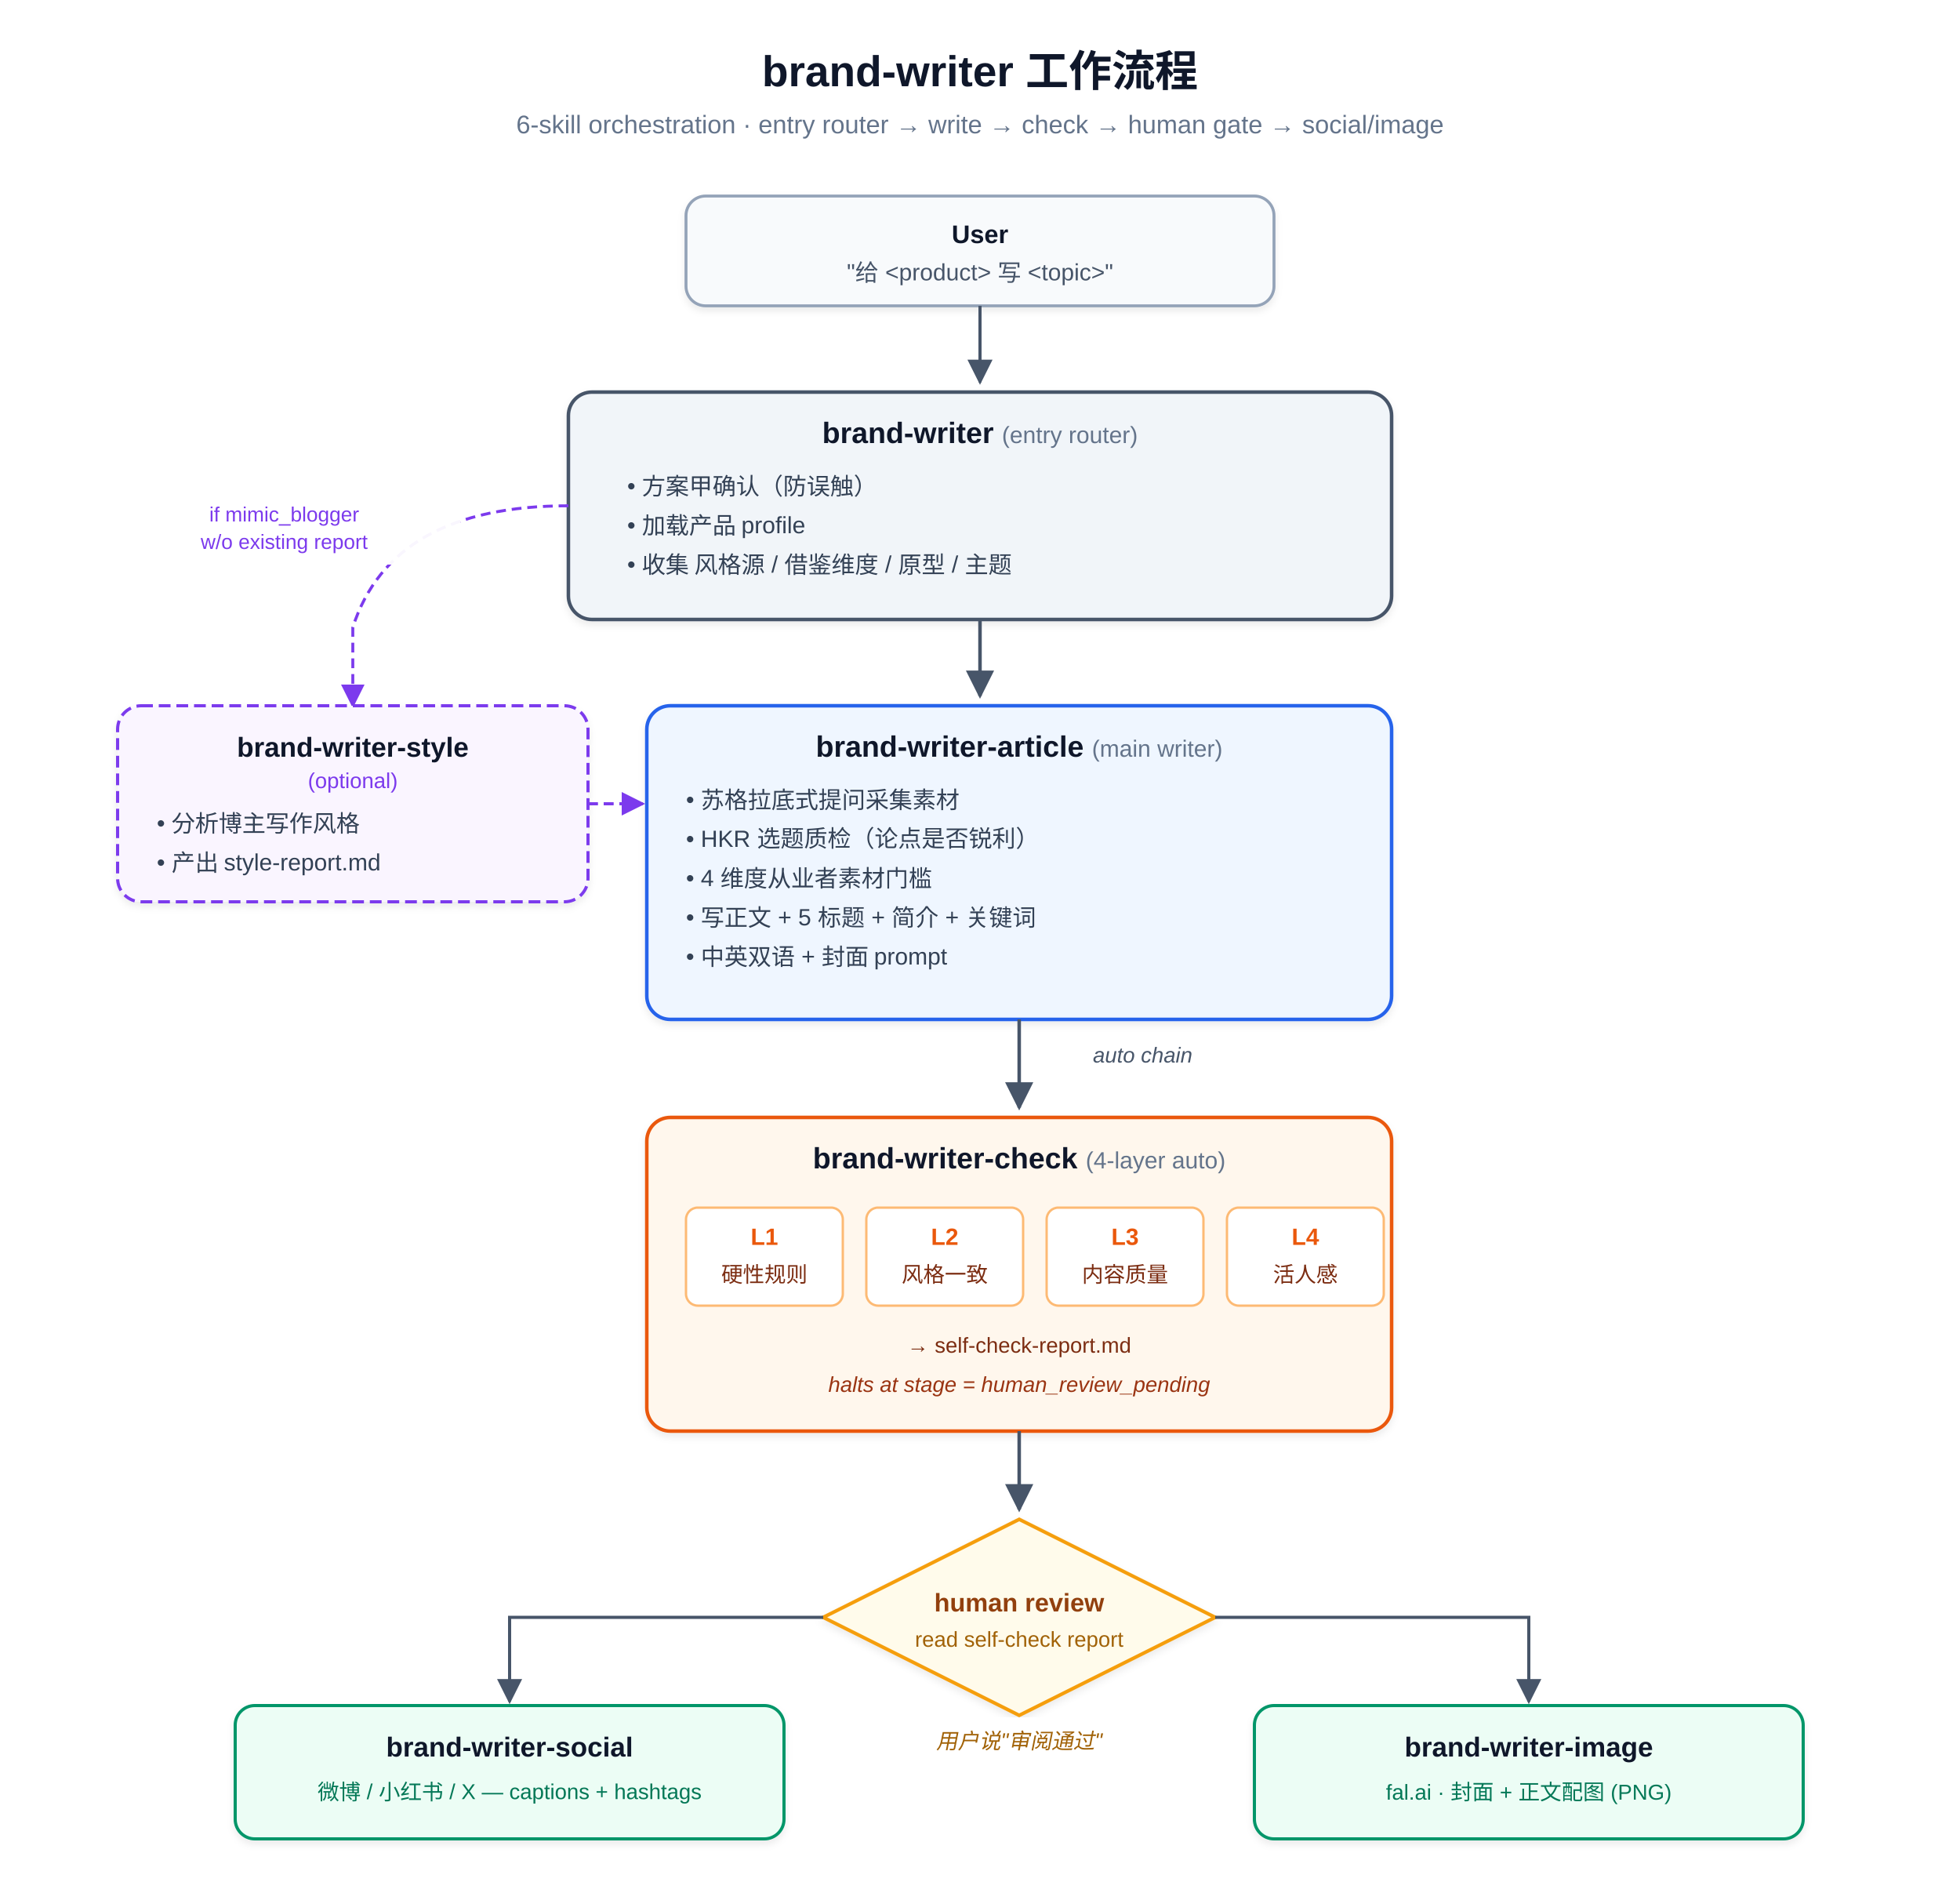
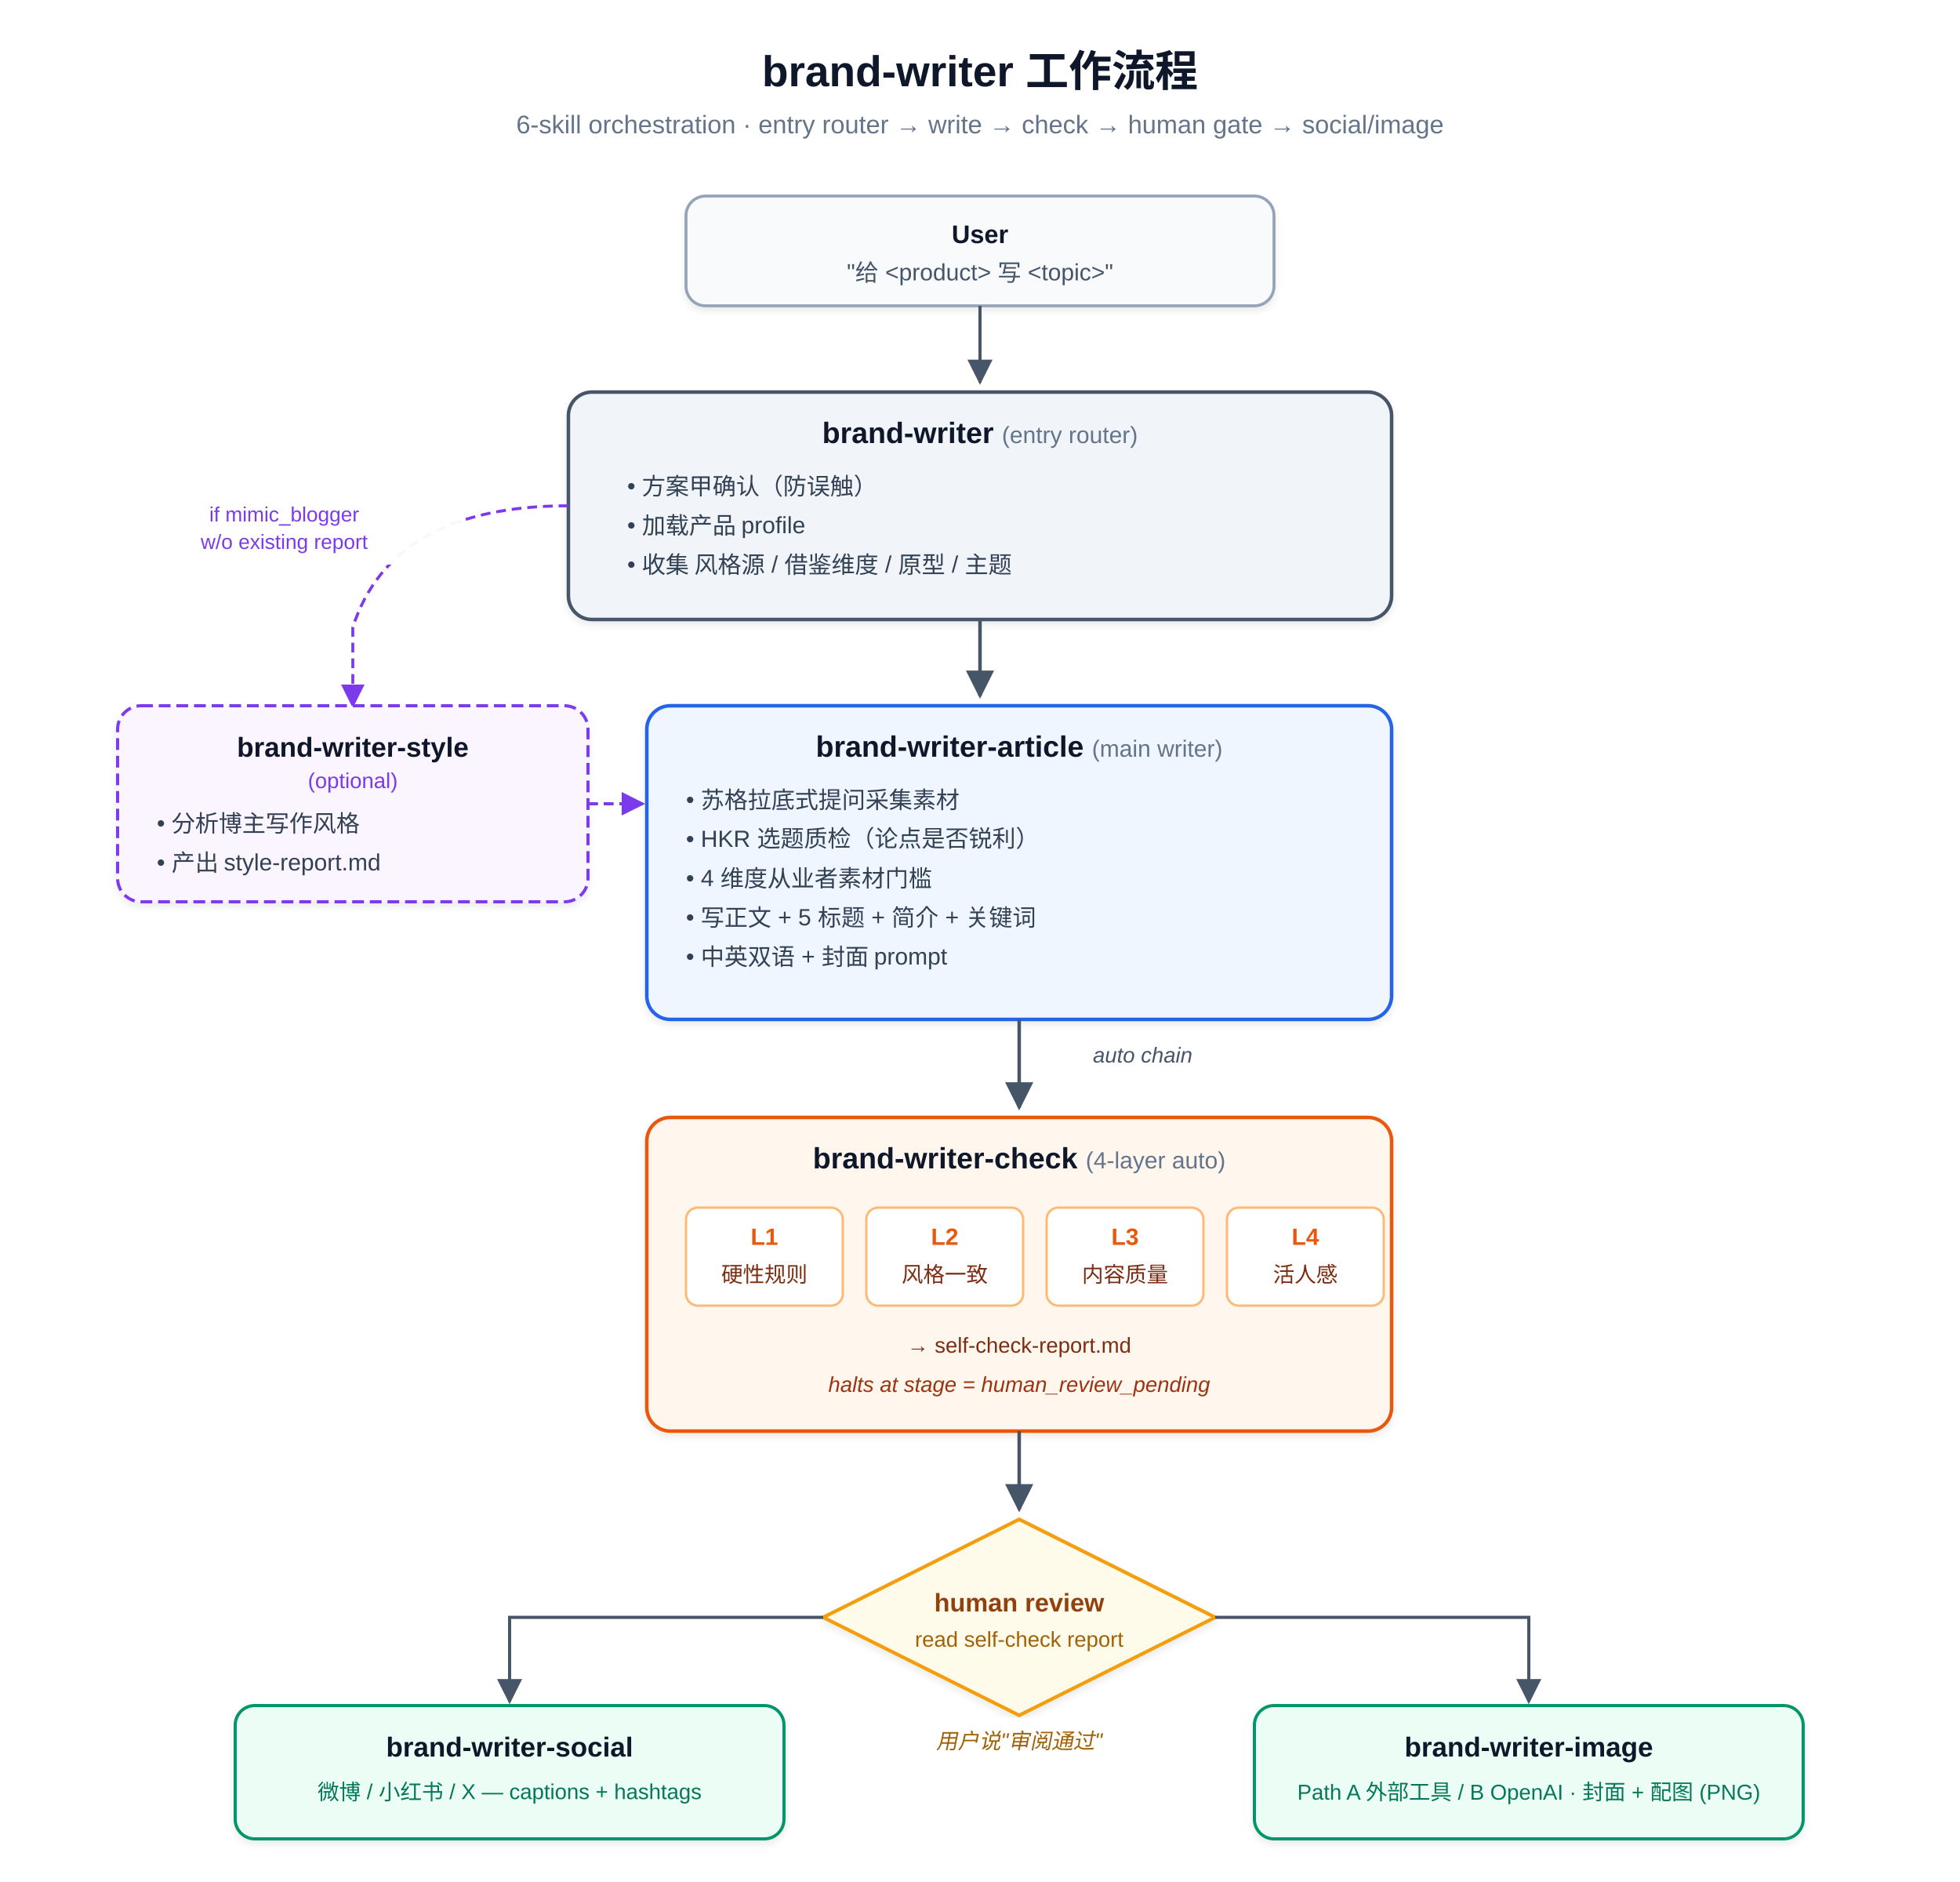
<svg xmlns="http://www.w3.org/2000/svg" viewBox="0 0 1000 960" font-family="-apple-system, BlinkMacSystemFont, &quot;PingFang SC&quot;, &quot;Helvetica Neue&quot;, Arial, sans-serif">
  <defs>
    <marker id="arrow" viewBox="0 0 10 10" refX="9" refY="5" markerWidth="8" markerHeight="8" orient="auto-start-reverse">
      <path d="M 0 0 L 10 5 L 0 10 Z" fill="#475569" />
    </marker>
    <marker id="arrow-dashed" viewBox="0 0 10 10" refX="9" refY="5" markerWidth="8" markerHeight="8" orient="auto-start-reverse">
      <path d="M 0 0 L 10 5 L 0 10 Z" fill="#7c3aed" />
    </marker>
    <filter id="shadow" x="-10%" y="-10%" width="120%" height="120%">
      <feDropShadow dx="0" dy="2" stdDeviation="2" flood-opacity="0.08" />
    </filter>
  </defs>
  <rect width="1000" height="960" fill="#ffffff" />
  <text x="500" y="44" text-anchor="middle" font-size="22" font-weight="700" fill="#0f172a">brand-writer 工作流程</text>
  <text x="500" y="68" text-anchor="middle" font-size="13" fill="#64748b">6-skill orchestration · entry router → write → check → human gate → social/image</text>
  <g filter="url(#shadow)">
    <rect x="350" y="100" width="300" height="56" rx="10" fill="#f8fafc" stroke="#94a3b8" stroke-width="1.5" />
  </g>
  <text x="500" y="124" text-anchor="middle" font-size="13" font-weight="600" fill="#0f172a">User</text>
  <text x="500" y="143" text-anchor="middle" font-size="12" fill="#475569">"给 &lt;product&gt; 写 &lt;topic&gt;"</text>
  <line x1="500" y1="156" x2="500" y2="195" stroke="#475569" stroke-width="1.6" marker-end="url(#arrow)" />
  <g filter="url(#shadow)">
    <rect x="290" y="200" width="420" height="116" rx="12" fill="#f1f5f9" stroke="#475569" stroke-width="1.8" />
  </g>
  <text x="500" y="226" text-anchor="middle" font-size="15" font-weight="700" fill="#0f172a">brand-writer  <tspan font-size="12" font-weight="500" fill="#64748b">(entry router)</tspan>
  </text>
  <text x="320" y="252" font-size="12" fill="#334155">• 方案甲确认（防误触）</text>
  <text x="320" y="272" font-size="12" fill="#334155">• 加载产品 profile</text>
  <text x="320" y="292" font-size="12" fill="#334155">• 收集 风格源 / 借鉴维度 / 原型 / 主题</text>
  <path d="M 290 258 Q 200 258 180 320 L 180 360" fill="none" stroke="#7c3aed" stroke-width="1.5" stroke-dasharray="5,3" marker-end="url(#arrow-dashed)" />
  <rect x="55" y="252" width="180" height="36" rx="4" fill="#ffffff" opacity="0.95" />
  <text x="145" y="266" text-anchor="middle" font-size="10.5" fill="#7c3aed">if mimic_blogger</text>
  <text x="145" y="280" text-anchor="middle" font-size="10.5" fill="#7c3aed">w/o existing report</text>
  <g filter="url(#shadow)">
    <rect x="60" y="360" width="240" height="100" rx="12" fill="#faf5ff" stroke="#7c3aed" stroke-width="1.6" stroke-dasharray="6,3" />
  </g>
  <text x="180" y="386" text-anchor="middle" font-size="14" font-weight="700" fill="#0f172a">brand-writer-style</text>
  <text x="180" y="402" text-anchor="middle" font-size="11" fill="#7c3aed">(optional)</text>
  <text x="80" y="424" font-size="12" fill="#334155">• 分析博主写作风格</text>
  <text x="80" y="444" font-size="12" fill="#334155">• 产出 style-report.md</text>
  <path d="M 300 410 L 320 410 L 320 410" fill="none" stroke="#7c3aed" stroke-width="1.5" stroke-dasharray="5,3" />
  <line x1="300" y1="410" x2="328" y2="410" stroke="#7c3aed" stroke-width="1.5" stroke-dasharray="5,3" marker-end="url(#arrow-dashed)" />
  <line x1="500" y1="316" x2="500" y2="355" stroke="#475569" stroke-width="1.8" marker-end="url(#arrow)" />
  <g filter="url(#shadow)">
    <rect x="330" y="360" width="380" height="160" rx="12" fill="#eff6ff" stroke="#2563eb" stroke-width="1.8" />
  </g>
  <text x="520" y="386" text-anchor="middle" font-size="15" font-weight="700" fill="#0f172a">brand-writer-article  <tspan font-size="12" font-weight="500" fill="#64748b">(main writer)</tspan>
  </text>
  <text x="350" y="412" font-size="12" fill="#334155">• 苏格拉底式提问采集素材</text>
  <text x="350" y="432" font-size="12" fill="#334155">• HKR 选题质检（论点是否锐利）</text>
  <text x="350" y="452" font-size="12" fill="#334155">• 4 维度从业者素材门槛</text>
  <text x="350" y="472" font-size="12" fill="#334155">• 写正文 + 5 标题 + 简介 + 关键词</text>
  <text x="350" y="492" font-size="12" fill="#334155">• 中英双语 + 封面 prompt</text>
  <line x1="520" y1="520" x2="520" y2="565" stroke="#475569" stroke-width="1.8" marker-end="url(#arrow)" />
  <rect x="540" y="528" width="86" height="20" rx="4" fill="#ffffff" opacity="0.95" />
  <text x="583" y="542" text-anchor="middle" font-size="11" fill="#475569" font-style="italic">auto chain</text>
  <g filter="url(#shadow)">
    <rect x="330" y="570" width="380" height="160" rx="12" fill="#fff7ed" stroke="#ea580c" stroke-width="1.8" />
  </g>
  <text x="520" y="596" text-anchor="middle" font-size="15" font-weight="700" fill="#0f172a">brand-writer-check  <tspan font-size="12" font-weight="500" fill="#64748b">(4-layer auto)</tspan>
  </text>
  <rect x="350" y="616" width="80" height="50" rx="6" fill="#ffffff" stroke="#fdba74" stroke-width="1.2" />
  <text x="390" y="635" text-anchor="middle" font-size="12" font-weight="700" fill="#ea580c">L1</text>
  <text x="390" y="654" text-anchor="middle" font-size="11" fill="#7c2d12">硬性规则</text>
  <rect x="442" y="616" width="80" height="50" rx="6" fill="#ffffff" stroke="#fdba74" stroke-width="1.2" />
  <text x="482" y="635" text-anchor="middle" font-size="12" font-weight="700" fill="#ea580c">L2</text>
  <text x="482" y="654" text-anchor="middle" font-size="11" fill="#7c2d12">风格一致</text>
  <rect x="534" y="616" width="80" height="50" rx="6" fill="#ffffff" stroke="#fdba74" stroke-width="1.2" />
  <text x="574" y="635" text-anchor="middle" font-size="12" font-weight="700" fill="#ea580c">L3</text>
  <text x="574" y="654" text-anchor="middle" font-size="11" fill="#7c2d12">内容质量</text>
  <rect x="626" y="616" width="80" height="50" rx="6" fill="#ffffff" stroke="#fdba74" stroke-width="1.2" />
  <text x="666" y="635" text-anchor="middle" font-size="12" font-weight="700" fill="#ea580c">L4</text>
  <text x="666" y="654" text-anchor="middle" font-size="11" fill="#7c2d12">活人感</text>
  <text x="520" y="690" text-anchor="middle" font-size="11" fill="#7c2d12">→ self-check-report.md</text>
  <text x="520" y="710" text-anchor="middle" font-size="11" font-style="italic" fill="#9a3412">halts at stage = human_review_pending</text>
  <line x1="520" y1="730" x2="520" y2="770" stroke="#475569" stroke-width="1.8" marker-end="url(#arrow)" />
  <polygon points="520,775 620,825 520,875 420,825" fill="#fffbeb" stroke="#f59e0b" stroke-width="1.8" filter="url(#shadow)" />
  <text x="520" y="822" text-anchor="middle" font-size="13" font-weight="700" fill="#92400e">human review</text>
  <text x="520" y="840" text-anchor="middle" font-size="11" fill="#a16207">read self-check report</text>
  <path d="M 420 825 L 260 825 L 260 868" fill="none" stroke="#475569" stroke-width="1.6" marker-end="url(#arrow)" />
  <path d="M 620 825 L 780 825 L 780 868" fill="none" stroke="#475569" stroke-width="1.6" marker-end="url(#arrow)" />
  <rect x="460" y="876" width="120" height="22" rx="4" fill="#ffffff" opacity="0.95" />
  <text x="520" y="892" text-anchor="middle" font-size="11" font-style="italic" fill="#a16207">用户说"审阅通过"</text>
  <g filter="url(#shadow)">
    <rect x="120" y="870" width="280" height="68" rx="10" fill="#ecfdf5" stroke="#059669" stroke-width="1.6" />
  </g>
  <text x="260" y="896" text-anchor="middle" font-size="14" font-weight="700" fill="#0f172a">brand-writer-social</text>
  <text x="260" y="918" text-anchor="middle" font-size="11" fill="#047857">微博 / 小红书 / X — captions + hashtags</text>
  <g filter="url(#shadow)">
    <rect x="640" y="870" width="280" height="68" rx="10" fill="#ecfdf5" stroke="#059669" stroke-width="1.6" />
  </g>
  <text x="780" y="896" text-anchor="middle" font-size="14" font-weight="700" fill="#0f172a">brand-writer-image</text>
-   <text x="780" y="918" text-anchor="middle" font-size="11" fill="#047857">fal.ai · 封面 + 正文配图 (PNG)</text>
+   <text x="780" y="918" text-anchor="middle" font-size="11" fill="#047857">Path A 外部工具 / B OpenAI · 封面 + 配图 (PNG)</text>
</svg>
